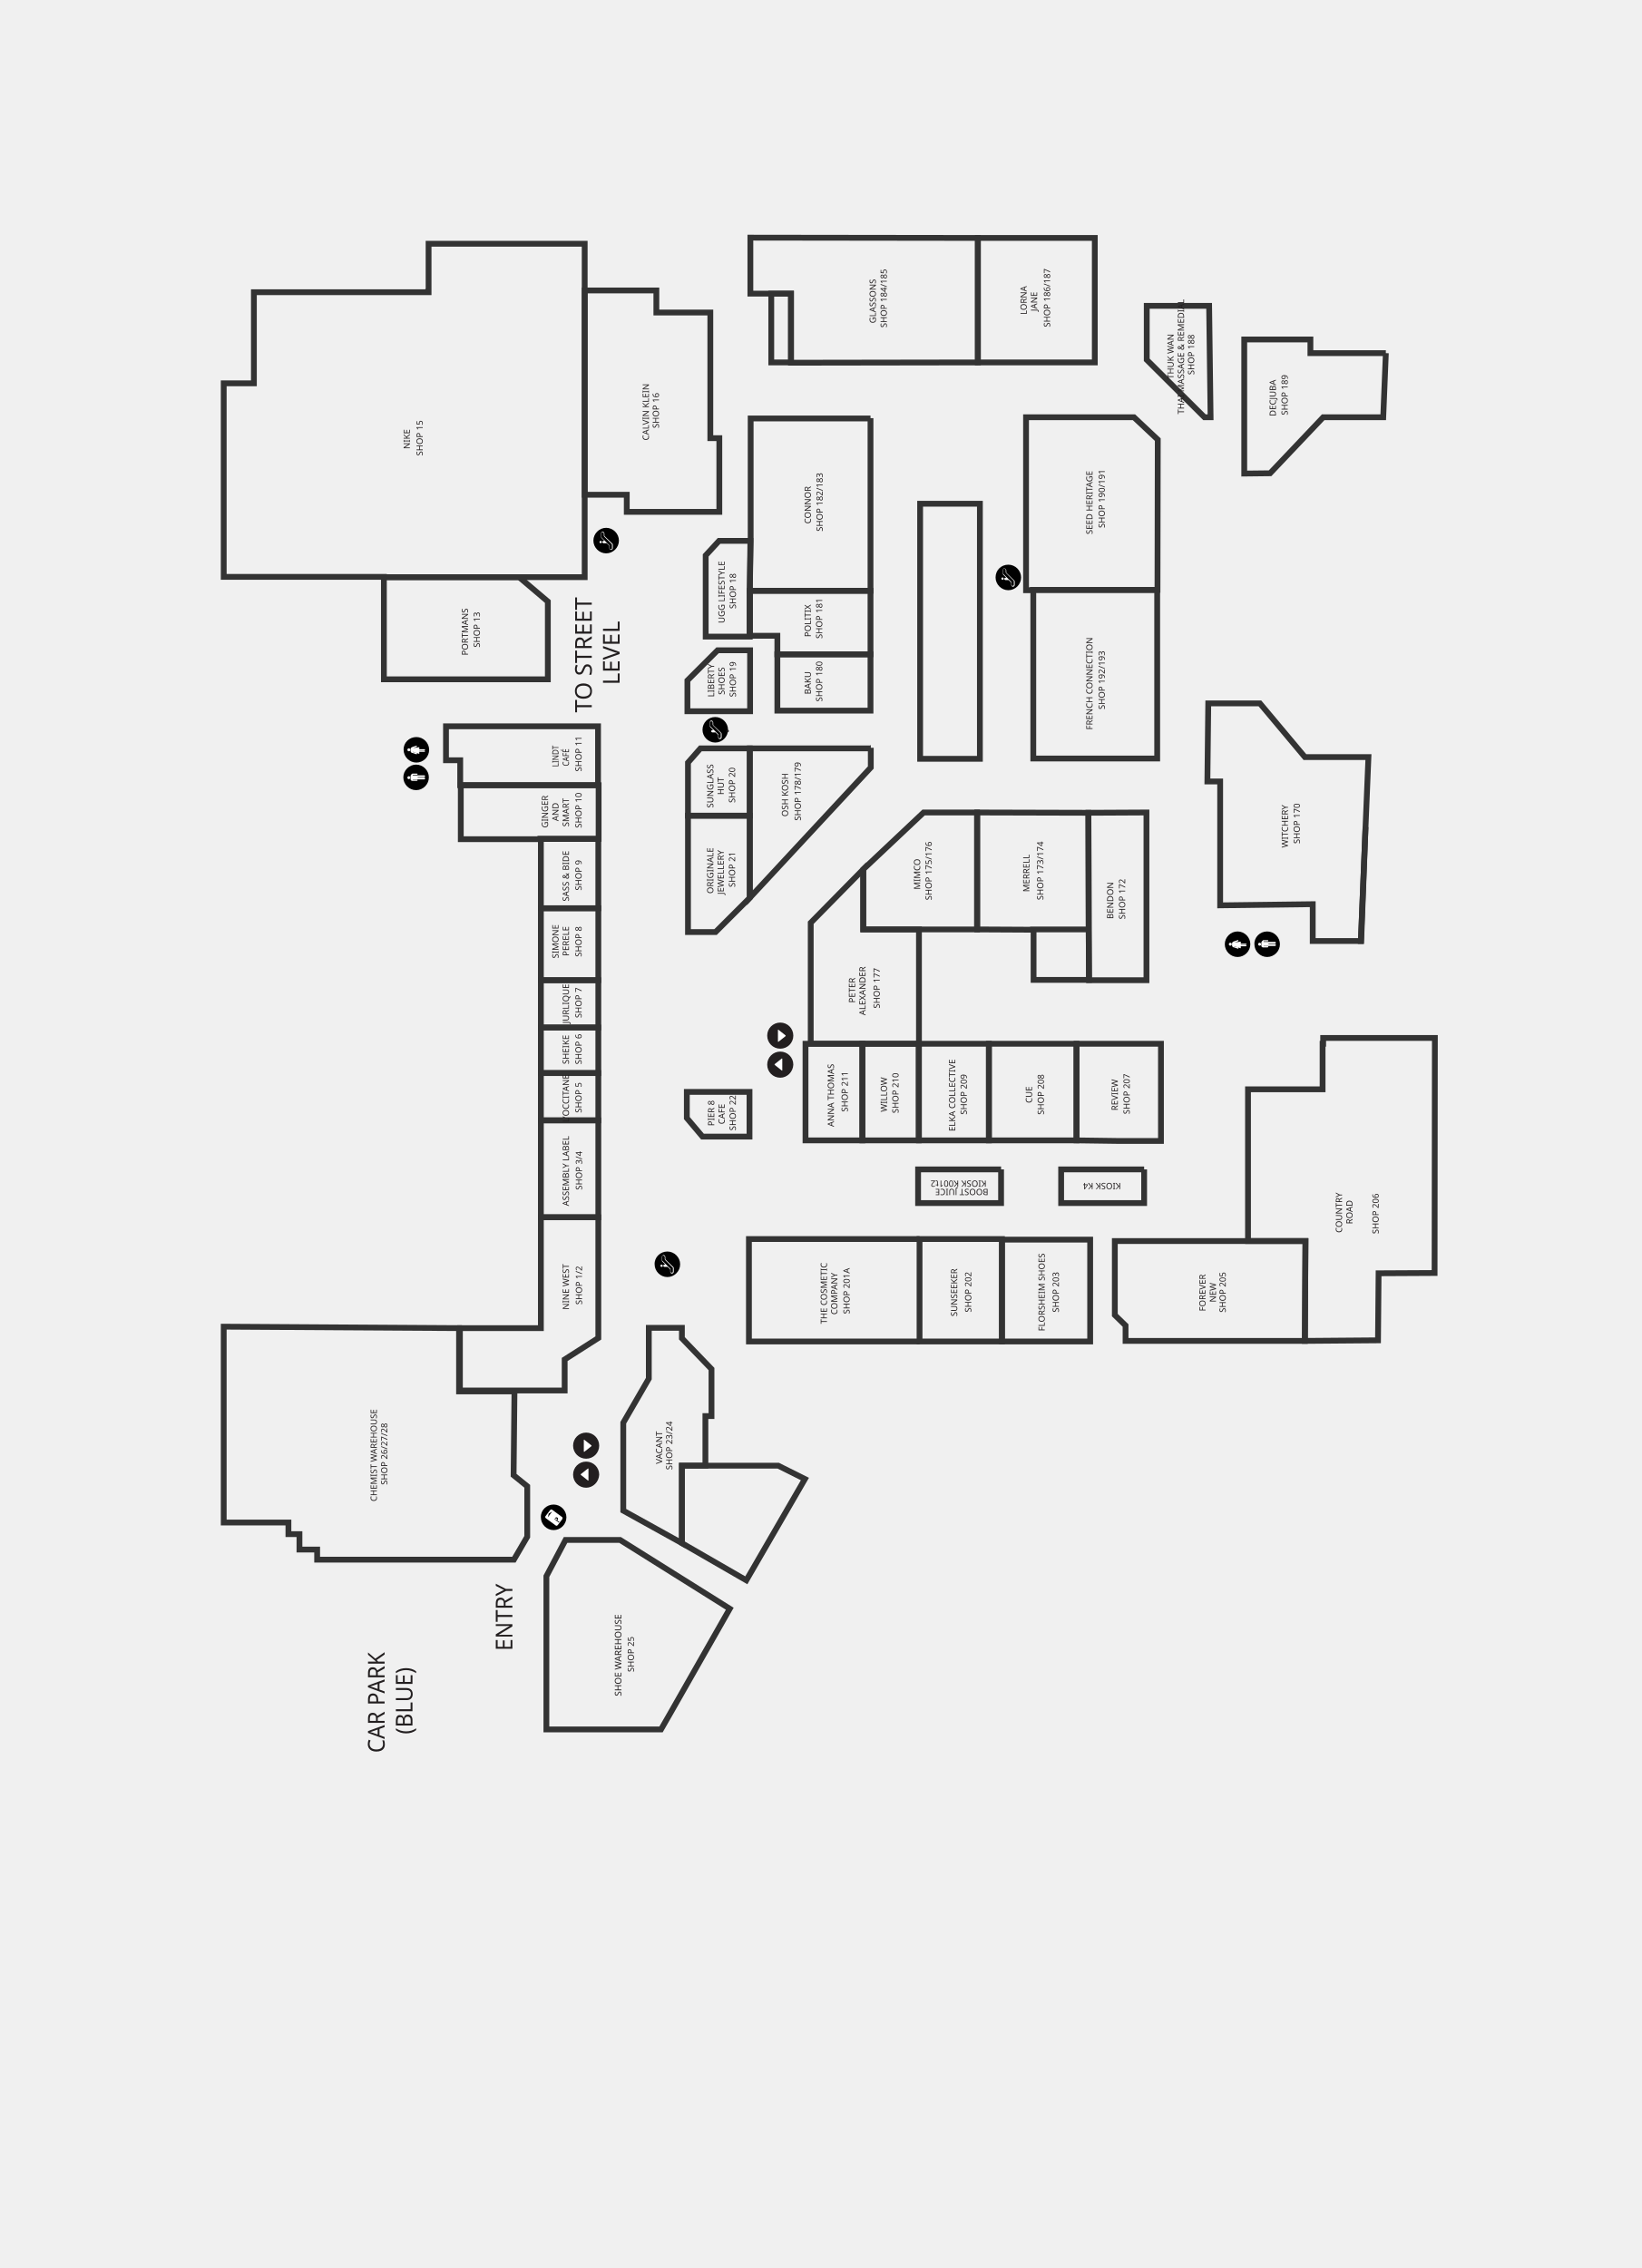
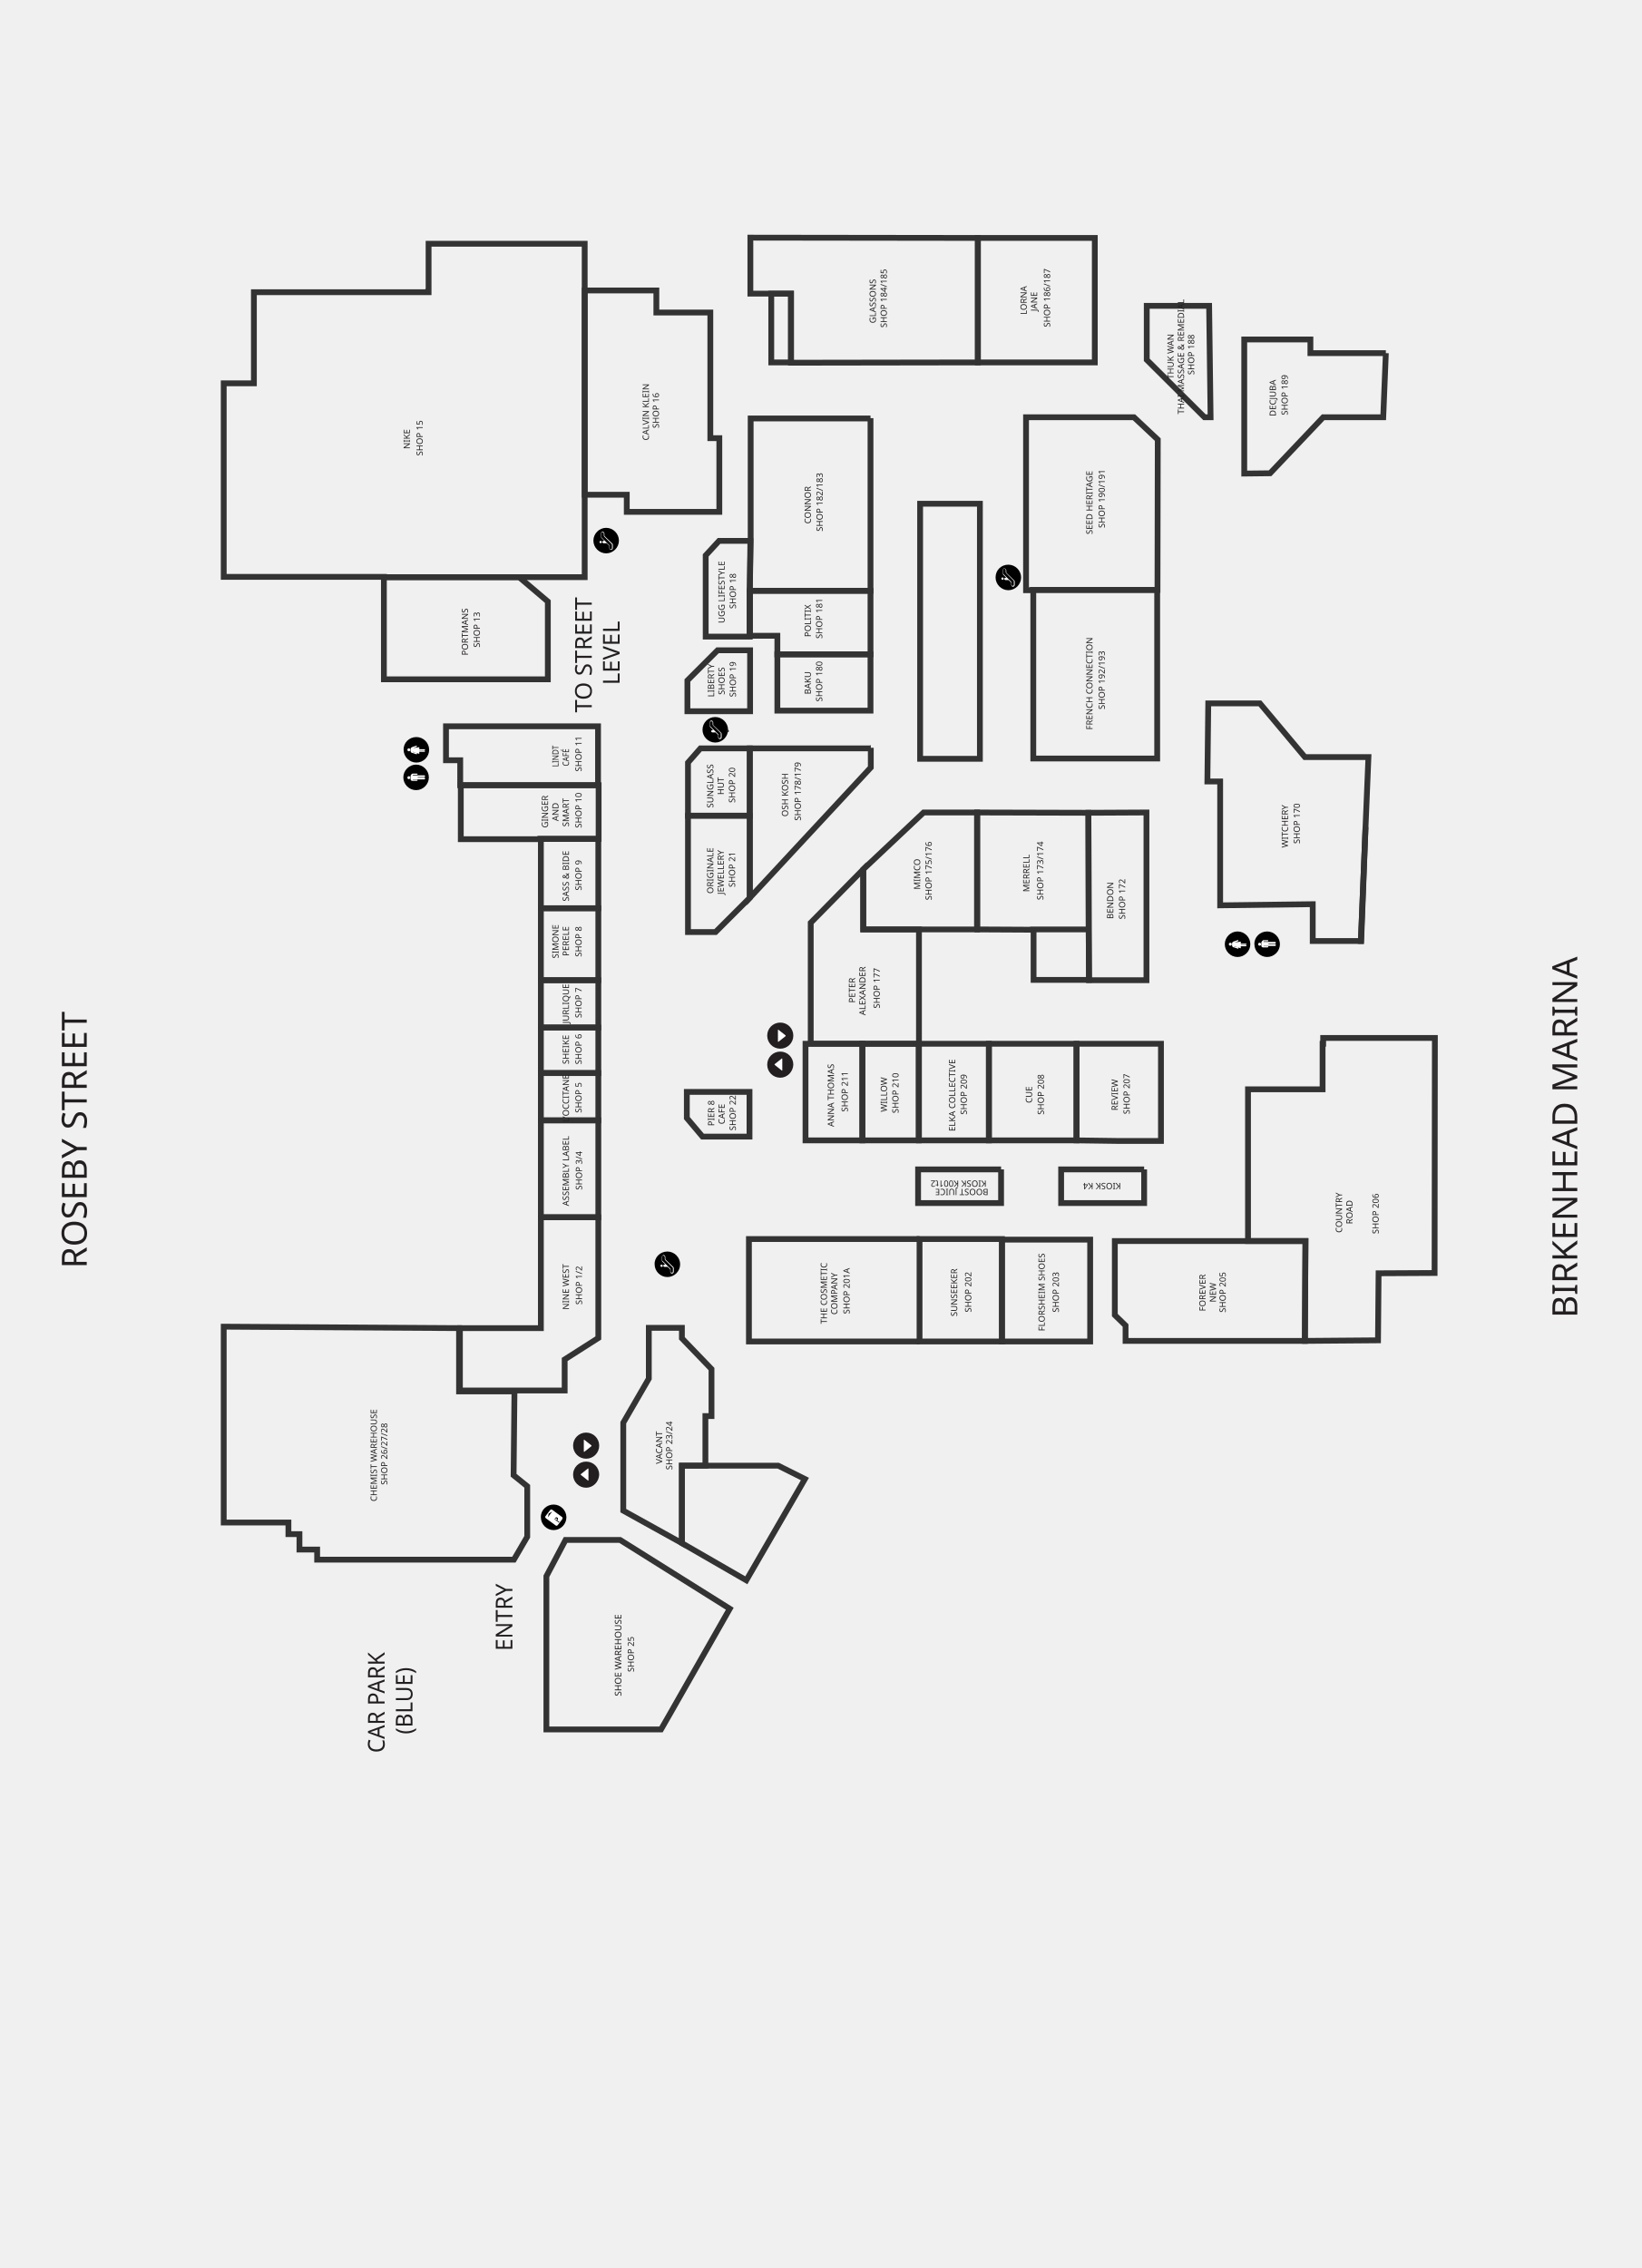
<svg xmlns="http://www.w3.org/2000/svg" version="1.1" x="0px" y="0px" viewBox="0 0 565.6 781.6" style="enable-background:new 0 0 565.6 781.6;" xml:space="preserve">
  <style type="text/css">
	.st0{fill:transparent;}
	.st1{fill:none;stroke:#333333;stroke-width:2;stroke-miterlimit:10;}
	.st2{fill:none;stroke:#231F20;stroke-width:0.25;stroke-miterlimit:10;}
	.st3{fill:#231F20;}
	.st4{fill-rule:evenodd;clip-rule:evenodd;fill:#231F20;}
	.st5{fill:#FFFFFF;}
	.st6{fill:#010101;}
	.st7{font-family:'Poppins-SemiBold';}
	.st8{font-size:3px;}
	.st9{font-size:3.152px;}
	.st10{font-size:8px;}
	.st11{font-family:'Poppins-Regular';}
	.st12{font-size:12px;}
</style>
  <g id="Background">
    <rect x="0.3" y="-1.2" class="st0" width="569.4" height="783.4" />
  </g>
  <g id="Lines">
    <g>
      <rect x="317.1" y="173.6" class="st1" width="20.6" height="87.9" />
      <polygon class="st1" points="235,531.8 214.8,520.6 214.8,490.3 223.6,475.1 223.6,457.6 235,457.6 235,461.2 245.2,471.8     245.2,488 243.1,488 243.1,505.1 235,505.1   " />
      <polygon class="st1" points="153.7,262 158.6,262 158.6,270.6 206.1,270.6 206.1,250.3 167.9,250.3 158.6,250.3 153.7,250.3   " />
      <polygon class="st1" points="236.7,376.3 236.7,385.3 242.1,391.7 258.3,391.7 258.3,376.3   " />
      <polygon class="st1" points="257.2,544.6 235,531.8 235,505.1 268.2,505.1 277.4,509.7   " />
      <polygon class="st1" points="416.7,105.4 395.2,105.4 395.2,124 415.1,143.8 417.2,143.8   " />
      <polyline class="st1" points="394.3,403 394.3,414.6 365.7,414.6 365.7,403 394.1,403 394.3,403   " />
      <polyline class="st1" points="345,403 345,414.6 316.4,414.6 316.4,403 344.9,403 345,403   " />
      <polygon class="st1" points="449.7,462.1 387.9,462.1 387.9,456.8 384.2,453.2 384.2,427.7 449.9,427.7   " />
      <polygon class="st1" points="206.2,419.5 206.2,461.1 194.6,468.5 194.6,479.2 177.6,479.2 158.5,479.2 158.5,457.7 186.4,457.7     186.4,457.6 186.4,457.6 186.4,432 186.4,419.5   " />
      <polygon class="st1" points="206.2,386.1 206.2,419.5 186.4,419.5 186.4,417.5 186.4,417.5 186.4,402.5 186.4,402.5 186.4,401.8     186.4,386.1   " />
      <rect x="186.4" y="369.8" class="st1" width="19.8" height="16.3" />
      <rect x="186.4" y="354.1" class="st1" width="19.8" height="15.7" />
      <rect x="186.4" y="337.8" class="st1" width="19.8" height="16.3" />
      <rect x="186.4" y="313" class="st1" width="19.8" height="24.8" />
      <rect x="186.4" y="289.1" class="st1" width="19.8" height="23.9" />
      <polygon class="st1" points="206.3,270.6 206.3,289.1 186.1,289.1 186.1,289.2 158.8,289.2 158.8,270.6   " />
      <polygon class="st1" points="201.5,84 201.5,132 201.5,135.2 201.5,198.9 132.3,198.9 132.3,198.8 132.1,198.8 77.1,198.8     77.1,132.1 87.5,132.1 87.5,100.7 147.7,100.7 147.7,100.5 147.6,100.5 147.6,100.4 147.6,100.5 147.7,100.5 147.7,84   " />
      <polygon class="st1" points="247.9,151 247.9,176.4 216,176.4 216,170.5 201.5,170.5 201.5,100.1 226.2,100.1 226.2,107.7     244.8,107.7 244.8,151   " />
      <polygon class="st1" points="258.5,224.1 258.5,245.1 236.9,245.1 236.9,234.5 247.3,224.1   " />
      <polygon class="st1" points="258.4,257.9 258.4,281.1 237.1,281.1 237.1,262.8 241.4,257.9   " />
      <polygon class="st1" points="258.4,281.1 258.4,309.4 246.6,321.2 237.1,321.2 237.1,281.1   " />
      <rect x="267.9" y="225.5" class="st1" width="32.1" height="19.4" />
      <polygon class="st1" points="300,203.6 300,225.5 267.9,225.5 267.9,219.1 258.4,219.1 258.4,203.6 267.8,203.6 276,203.6   " />
      <polygon class="st1" points="258.6,186.4 258.4,203.3 258.4,219.4 243.2,219.4 243.2,191.4 247.8,186.4   " />
      <polygon class="st1" points="258.4,203.6 258.4,219.4 258.4,203.3   " />
      <polygon class="st1" points="337,82 337,124.9 272.6,125 272.6,101.2 258.6,101.2 258.6,81.9   " />
      <polyline class="st1" points="316.9,462.3 258.1,462.3 258.1,427 316.9,427   " />
      <polygon class="st1" points="316.7,320.3 316.7,359.7 279.4,359.7 279.4,318 297.5,299.6 297.5,320.3   " />
      <polygon class="st1" points="336.7,280 336.7,320.3 297.5,320.3 297.5,299.6 318.3,280   " />
      <polyline class="st1" points="375.2,320.2 375.1,280.1 395.1,280 395.1,337.8 386.5,337.8 375.3,337.8 375.2,320.3 375.2,320.3     375.2,320.2   " />
      <polygon class="st1" points="471.6,260.9 470.6,285 469,324.3 452.4,324.3 452.4,311.6 420.5,312 420.5,269.3 416.1,269.3     416.4,242.4 434.2,242.4 449.7,260.9   " />
      <rect x="337" y="82" class="st1" width="40.3" height="42.9" />
      <rect x="356.1" y="203.3" class="st1" width="42.7" height="58.1" />
      <polygon class="st1" points="399,151.5 398.9,203.3 355.9,203.3 355.9,203.4 353.6,203.4 353.6,143.8 390.8,143.8   " />
      <line class="st1" x1="494.5" y1="427.8" x2="494.5" y2="427.8" />
      <line class="st1" x1="456" y1="359.7" x2="455.8" y2="359.7" />
      <path class="st1" d="M375.1,280.1l0.1,40.2H356v0.1l-19.2-0.1V280L375.1,280.1z M375.2,320.3l0.1,17.4h-19.1v-17.4H375.2z" />
      <polygon class="st1" points="188.8,207.3 188.8,234.1 132.3,234.1 132.3,216.8 132.3,198.9 178.9,198.9   " />
      <polyline class="st1" points="300.1,257.7 300.1,257.7 300,257.7 300.1,257.7   " />
      <polyline class="st1" points="300.1,257.7 300.1,264.5 258.4,309.4 258.4,257.9 300.1,257.9   " />
      <path class="st1" d="M300,144.1l0,59.5l-41.6,0l0.3-17.1l0-42.3H300z" />
      <polyline class="st1" points="477.6,121.7 476.7,143.8 456,143.8 437.7,163.1 428.8,163.2 428.8,117 451.6,117 451.6,121.7     477.6,121.7   " />
      <polygon class="st1" points="181.7,512.2 181.7,529.6 177.1,537.5 109.3,537.5 109.3,534 103.2,534 103.2,528.7 99.4,528.7     99.4,524.7 77.1,524.7 77.1,457.2 158.2,457.7 158.2,479.5 177.3,479.5 177,508.4   " />
      <polygon class="st1" points="272.6,101.2 272.6,124.9 265.8,124.9 265.8,101.2   " />
      <polygon class="st1" points="297.2,359.7 297.2,393 277.6,393 277.6,376.4 277.6,376.4 277.6,359.7   " />
      <rect x="297.2" y="359.7" class="st1" width="19.4" height="33.3" />
      <rect x="316.7" y="359.7" class="st1" width="24.1" height="33.3" />
      <rect x="340.8" y="359.7" class="st1" width="30.2" height="33.3" />
      <polygon class="st1" points="400.1,359.7 400.1,393.2 385.6,393.2 371,393 371,359.7   " />
      <polygon class="st1" points="345.3,427 345.3,462.3 316.9,462.3 316.9,427   " />
      <rect x="345.3" y="427.2" class="st1" width="30.4" height="35.1" />
      <polygon class="st1" points="494.5,357.7 494.4,438.7 475.1,438.8 474.9,461.9 449.7,462.1 449.9,427.7 449.7,427.7 430.1,427.7     430.1,375.4 455.8,375.4 455.8,359.7 456,359.7 456,357.7   " />
      <path class="st1" d="M188.3,543.2V596h24.7v0h14.8l3.5-6.1l0,0l20.2-35.5l-37.8-23.7h-18.8L188.3,543.2z" />
      <polygon class="st1" points="470.6,285 469.1,324.3 469,324.3   " />
    </g>
  </g>
  <g id="ALDI">
</g>
  <g id="coles">
</g>
  <g id="Icons">
    <g>
      <path class="st6" d="M143.5,254c2.4,0,4.4,2,4.4,4.4c0,2.4-2,4.4-4.4,4.4c-2.4,0-4.4-2-4.4-4.4C139,256,141,254,143.5,254" />
      <path class="st5" d="M141.4,258.4c0-0.3-0.2-0.5-0.5-0.5c-0.3,0-0.5,0.2-0.5,0.5c0,0.3,0.2,0.5,0.5,0.5    C141.2,258.9,141.4,258.7,141.4,258.4" />
      <path class="st5" d="M142.3,257.8L142.3,257.8l1.2-0.4c0.1-0.1,0.2-0.2,0.2-0.3c0-0.1-0.2-0.2-0.3-0.1l-1.2,0.4    c-0.4,0.1-0.7,0.4-0.7,0.7v0.7c0,0.4,0.3,0.7,0.7,0.7l1.2,0.4c0.1,0.1,0.3,0,0.3-0.1c0.1-0.1,0-0.2-0.2-0.3l-1.2-0.3l-0.1-0.1    l0.1,0l2.2,0.7v-0.7h1.7c0.1,0,0.3-0.1,0.3-0.2c0-0.1-0.1-0.2-0.3-0.2h-1.6l-0.1-0.1l0.1,0h1.6c0.1,0,0.3-0.1,0.3-0.2    c0-0.1-0.1-0.2-0.3-0.2h-1.7v-0.7L142.3,257.8L142.3,257.8z" />
      <path class="st6" d="M143.4,263.5c2.4,0,4.4,2,4.4,4.4c0,2.4-2,4.4-4.4,4.4c-2.4,0-4.4-2-4.4-4.4C139,265.5,141,263.5,143.4,263.5    " />
      <path class="st5" d="M141.4,268c0-0.3-0.2-0.5-0.5-0.5c-0.3,0-0.5,0.2-0.5,0.5c0,0.3,0.2,0.5,0.5,0.5    C141.2,268.5,141.4,268.2,141.4,268" />
      <path class="st5" d="M141.5,267.5v1c0,0.4,0.3,0.6,0.6,0.6h1.5c0.2,0,0.3-0.1,0.3-0.2c0-0.2-0.1-0.2-0.3-0.2h-1.3l-0.1,0l0.1-0.1    h3.9c0.1,0,0.3-0.1,0.3-0.3c0-0.2-0.1-0.3-0.3-0.3H144l-0.1-0.1l0.1-0.1h2.2c0.1,0,0.3-0.1,0.3-0.3c0-0.1-0.1-0.3-0.3-0.3h-3.9    l-0.1-0.1l0.1-0.1h1.3c0.2,0,0.3-0.1,0.3-0.2c0-0.2-0.1-0.2-0.3-0.2h-1.5C141.8,266.8,141.5,267.1,141.5,267.5" />
      <path class="st6" d="M426.5,321c2.4,0,4.4,2,4.4,4.4c0,2.4-2,4.4-4.4,4.4s-4.4-2-4.4-4.4C422.1,323,424.1,321,426.5,321" />
      <path class="st5" d="M424.5,325.4c0-0.3-0.2-0.5-0.5-0.5c-0.3,0-0.5,0.2-0.5,0.5c0,0.3,0.2,0.5,0.5,0.5    C424.2,325.9,424.5,325.7,424.5,325.4" />
      <path class="st5" d="M425.4,324.8L425.4,324.8l1.2-0.4c0.1-0.1,0.2-0.2,0.2-0.3c0-0.1-0.2-0.2-0.3-0.1l-1.2,0.4    c-0.4,0.1-0.7,0.4-0.7,0.7v0.7c0,0.4,0.3,0.7,0.7,0.7l1.2,0.4c0.1,0.1,0.3,0,0.3-0.1c0.1-0.1,0-0.2-0.2-0.3l-1.2-0.3l-0.1-0.1    l0.1,0l2.2,0.7v-0.7h1.7c0.1,0,0.3-0.1,0.3-0.2c0-0.1-0.1-0.2-0.3-0.2h-1.6l-0.1-0.1l0.1,0h1.6c0.1,0,0.3-0.1,0.3-0.2    c0-0.1-0.1-0.2-0.3-0.2h-1.7v-0.7L425.4,324.8L425.4,324.8z" />
      <path class="st6" d="M436.7,321c2.4,0,4.4,2,4.4,4.4c0,2.4-2,4.4-4.4,4.4s-4.4-2-4.4-4.4C432.2,323,434.2,321,436.7,321" />
      <path class="st5" d="M434.6,325.4c0-0.3-0.2-0.5-0.5-0.5c-0.3,0-0.5,0.2-0.5,0.5c0,0.3,0.2,0.5,0.5,0.5    C434.4,325.9,434.6,325.7,434.6,325.4" />
      <path class="st5" d="M434.7,324.9v1c0,0.4,0.3,0.6,0.6,0.6h1.5c0.2,0,0.3-0.1,0.3-0.2c0-0.2-0.1-0.2-0.3-0.2h-1.3l-0.1,0l0.1-0.1    h3.9c0.1,0,0.3-0.1,0.3-0.3c0-0.2-0.1-0.3-0.3-0.3h-2.2l-0.1-0.1l0.1-0.1h2.2c0.1,0,0.3-0.1,0.3-0.3c0-0.1-0.1-0.3-0.3-0.3h-3.9    l-0.1-0.1l0.1-0.1h1.3c0.2,0,0.3-0.1,0.3-0.2c0-0.2-0.1-0.2-0.3-0.2h-1.5C435,324.3,434.7,324.5,434.7,324.9" />
      <path class="st6" d="M347.5,194.6c2.4,0,4.4,2,4.4,4.4c0,2.4-2,4.4-4.4,4.4s-4.4-2-4.4-4.4C343.1,196.5,345,194.6,347.5,194.6" />
      <path class="st5" d="M345.9,199.4c0-0.2-0.2-0.4-0.4-0.4c-0.2,0-0.4,0.2-0.4,0.4c0,0.2,0.2,0.4,0.4,0.4    C345.8,199.8,345.9,199.6,345.9,199.4" />
      <path class="st5" d="M345.6,196.5v1.2c0,0.2,0.1,0.3,0.2,0.4l0.2-0.2l-0.1,0.1l-0.1,0.1h0l1,1h-0.3c-0.2,0-0.4,0.2-0.4,0.4    c0,0.2,0.2,0.4,0.4,0.4h1.1l0.8,0.8l0,0c0.1,0.1,0.1,0.2,0.1,0.2v0.7c0,0.3,0.3,0.6,0.6,0.6c0.3,0,0.6-0.3,0.6-0.6v-1.2    c0-0.2-0.1-0.3-0.2-0.4l-0.2,0.2l0.2-0.2l-2.6-2.5l0,0l0,0c-0.1-0.1-0.1-0.1-0.1-0.2v-0.7c0-0.2-0.1-0.3-0.2-0.5    c-0.1-0.1-0.3-0.2-0.5-0.2C345.9,195.8,345.6,196.1,345.6,196.5 M346.5,196.2c0.1,0.1,0.1,0.2,0.1,0.3v0.7c0,0.2,0.1,0.3,0.2,0.4    l2.5,2.5c0.1,0.1,0.1,0.1,0.1,0.2v1.2c0,0.1,0,0.2-0.1,0.3c-0.1,0.1-0.2,0.1-0.3,0.1c-0.1,0-0.2,0-0.3-0.1    c-0.1-0.1-0.1-0.2-0.1-0.3v-0.7c0-0.2-0.1-0.3-0.2-0.4l-0.1,0.1l0.1-0.1l-2.6-2.6c-0.1-0.1-0.1-0.1-0.1-0.2v-1.2    c0-0.1,0-0.2,0.1-0.3c0.1-0.1,0.2-0.1,0.3-0.1C346.4,196.1,346.5,196.1,346.5,196.2" />
      <path class="st6" d="M246.5,247.1c2.4,0,4.4,2,4.4,4.4c0,2.4-2,4.4-4.4,4.4c-2.4,0-4.4-2-4.4-4.4    C242.1,249.1,244,247.1,246.5,247.1" />
      <path class="st5" d="M244.6,249v1.2c0,0.2,0.1,0.3,0.2,0.4l0.2-0.2l-0.1,0.1l-0.1,0.1h0l1,1h-0.3c-0.2,0-0.4,0.2-0.4,0.4    c0,0.2,0.2,0.4,0.4,0.4h1.1l0.8,0.8l0,0c0.1,0.1,0.1,0.1,0.1,0.2v0.7c0,0.4,0.3,0.6,0.6,0.6c0.4,0,0.6-0.3,0.6-0.6v-1.2    c0-0.2-0.1-0.3-0.2-0.4l-0.2,0.2l0.2-0.2l-2.6-2.5l0,0l0,0c-0.1-0.1-0.1-0.1-0.1-0.2V249c0-0.2-0.1-0.3-0.2-0.5    c-0.1-0.1-0.3-0.2-0.5-0.2C244.9,248.3,244.6,248.6,244.6,249 M245.5,248.7c0.1,0.1,0.1,0.2,0.1,0.3v0.7c0,0.2,0.1,0.3,0.2,0.4    l2.5,2.5c0.1,0.1,0.1,0.1,0.1,0.2v1.2c0,0.1,0,0.2-0.1,0.3c-0.1,0.1-0.2,0.1-0.3,0.1c-0.1,0-0.2,0-0.3-0.1    c-0.1-0.1-0.1-0.2-0.1-0.3v-0.7c0-0.2-0.1-0.3-0.2-0.4l-0.1,0.1l0.1-0.1l-2.6-2.6c-0.1-0.1-0.1-0.1-0.1-0.2V249    c0-0.1,0-0.2,0.1-0.3c0.1-0.1,0.2-0.1,0.3-0.1C245.4,248.6,245.5,248.6,245.5,248.7" />
      <path class="st6" d="M208.9,181.9c2.4,0,4.4,2,4.4,4.4c0,2.4-2,4.4-4.4,4.4c-2.4,0-4.4-2-4.4-4.4    C204.5,183.9,206.5,181.9,208.9,181.9" />
      <path class="st5" d="M207.4,186.8c0-0.2-0.2-0.4-0.4-0.4c-0.2,0-0.4,0.2-0.4,0.4c0,0.2,0.2,0.4,0.4,0.4    C207.2,187.2,207.4,187,207.4,186.8" />
      <path class="st5" d="M207.1,183.8v1.2c0,0.2,0.1,0.3,0.2,0.4l0.2-0.2l-0.1,0.1l-0.1,0.1h0l1,1h-0.3c-0.2,0-0.4,0.2-0.4,0.4    c0,0.2,0.2,0.4,0.4,0.4h1.1l0.8,0.8l0,0c0.1,0.1,0.1,0.2,0.1,0.2v0.7c0,0.4,0.3,0.6,0.6,0.6c0.3,0,0.6-0.3,0.6-0.6v-1.2    c0-0.2-0.1-0.3-0.2-0.4l-0.2,0.2l0.2-0.2l-2.6-2.5l0,0l0,0c-0.1-0.1-0.1-0.1-0.1-0.2v-0.7c0-0.2-0.1-0.3-0.2-0.5    c-0.1-0.1-0.3-0.2-0.5-0.2C207.4,183.2,207.1,183.5,207.1,183.8 M208,183.6c0.1,0.1,0.1,0.2,0.1,0.3v0.7c0,0.2,0.1,0.3,0.2,0.4    l2.5,2.5v0c0.1,0.1,0.1,0.1,0.1,0.2v1.2c0,0.1,0,0.2-0.1,0.3c-0.1,0.1-0.2,0.1-0.3,0.1c-0.1,0-0.2,0-0.3-0.1    c-0.1-0.1-0.1-0.2-0.1-0.3v-0.7c0-0.2-0.1-0.3-0.2-0.4l-0.1,0.1l0.1-0.1l-2.6-2.6h0c-0.1-0.1-0.1-0.1-0.1-0.2v-1.2    c0-0.1,0-0.2,0.1-0.3c0.1-0.1,0.2-0.1,0.3-0.1C207.8,183.5,207.9,183.5,208,183.6" />
      <path class="st6" d="M230,431.3c2.4,0,4.4,2,4.4,4.4c0,2.4-2,4.4-4.4,4.4c-2.4,0-4.4-2-4.4-4.4C225.5,433.3,227.5,431.3,230,431.3    " />
      <path class="st5" d="M228.4,436.2c0-0.2-0.2-0.4-0.4-0.4c-0.2,0-0.4,0.2-0.4,0.4c0,0.2,0.2,0.4,0.4,0.4    C228.3,436.6,228.4,436.4,228.4,436.2" />
      <path class="st5" d="M228.1,433.2v1.2c0,0.2,0.1,0.3,0.2,0.4l0.2-0.2l-0.1,0.1l-0.1,0.1h0l1,1H229c-0.2,0-0.4,0.2-0.4,0.4    c0,0.2,0.2,0.4,0.4,0.4h1.1l0.8,0.8l0,0c0.1,0.1,0.1,0.2,0.1,0.2v0.7c0,0.4,0.3,0.6,0.6,0.6c0.3,0,0.6-0.3,0.6-0.6V437    c0-0.2-0.1-0.3-0.2-0.4l-0.2,0.2l0.2-0.2l-2.6-2.5l0,0l0,0c-0.1-0.1-0.1-0.1-0.1-0.2v-0.7c0-0.2-0.1-0.3-0.2-0.5    c-0.1-0.1-0.3-0.2-0.5-0.2C228.4,432.6,228.1,432.8,228.1,433.2 M229,432.9c0.1,0.1,0.1,0.2,0.1,0.3v0.7c0,0.2,0.1,0.3,0.2,0.4    l2.5,2.5h0c0.1,0.1,0.1,0.1,0.1,0.2v1.2c0,0.1,0,0.2-0.1,0.3c-0.1,0.1-0.2,0.1-0.3,0.1c-0.1,0-0.2,0-0.3-0.1    c-0.1-0.1-0.1-0.2-0.1-0.3v-0.7c0-0.2-0.1-0.3-0.2-0.4l-0.1,0.1l0.1-0.1l-2.6-2.6c-0.1-0.1-0.1-0.1-0.1-0.2v-1.2    c0-0.1,0-0.2,0.1-0.3c0.1-0.1,0.2-0.1,0.3-0.1C228.9,432.8,229,432.9,229,432.9" />
      <path class="st3" d="M202,493.7c2.5,0,4.5,2,4.5,4.5c0,2.5-2,4.5-4.5,4.5c-2.5,0-4.5-2-4.5-4.5C197.5,495.7,199.5,493.7,202,493.7    " />
      <path class="st5" d="M201.2,496.3c0-0.2,0.1-0.2,0.2-0.1l2.4,1.9c0.1,0.1,0.1,0.2,0,0.3l-2.4,1.9c-0.1,0.1-0.2,0-0.2-0.1V496.3z" />
      <path class="st3" d="M202,512.7c-2.5,0-4.5-2-4.5-4.5c0-2.5,2-4.5,4.5-4.5c2.5,0,4.5,2,4.5,4.5C206.4,510.7,204.4,512.7,202,512.7    " />
      <path class="st5" d="M202.8,510.1c0,0.2-0.1,0.2-0.2,0.1l-2.4-1.9c-0.1-0.1-0.1-0.2,0-0.3l2.4-1.9c0.1-0.1,0.2,0,0.2,0.1V510.1z" />
      <path class="st3" d="M268.9,352.4c2.5,0,4.5,2,4.5,4.5c0,2.5-2,4.5-4.5,4.5c-2.5,0-4.5-2-4.5-4.5    C264.4,354.4,266.4,352.4,268.9,352.4" />
      <path class="st5" d="M268.1,355c0-0.2,0.1-0.2,0.2-0.1l2.4,1.9c0.1,0.1,0.1,0.2,0,0.3l-2.4,1.9c-0.1,0.1-0.2,0-0.2-0.1V355z" />
      <path class="st3" d="M268.9,371.4c-2.5,0-4.5-2-4.5-4.5c0-2.5,2-4.5,4.5-4.5c2.5,0,4.5,2,4.5,4.5    C273.3,369.4,271.3,371.4,268.9,371.4" />
      <path class="st5" d="M269.6,368.8c0,0.2-0.1,0.2-0.2,0.1l-2.4-1.9c-0.1-0.1-0.1-0.2,0-0.3l2.4-1.9c0.1-0.1,0.2,0,0.2,0.1V368.8z" />
      <path d="M190.8,518.5c2.4,0,4.4,2,4.4,4.4c0,2.4-2,4.4-4.4,4.4c-2.4,0-4.4-2-4.4-4.4C186.3,520.5,188.3,518.5,190.8,518.5" />
      <path class="st5" d="M189.1,521.6l-0.3,1.3l1.5-2L189.1,521.6z M191.3,523.5L191.3,523.5c0.2-0.3,0.4-0.3,0.5-0.2    c0.2,0.1,0.2,0.3,0,0.5l-0.1,0.1L191.3,523.5z M192.1,523.9c0.1-0.2,0.2-0.3,0.2-0.5c0-0.2-0.1-0.3-0.2-0.4    c-0.1-0.1-0.3-0.1-0.4-0.1c-0.1,0-0.2,0-0.2,0.1c-0.1,0-0.1,0.1-0.2,0.3l-0.2,0.3l1.5,1.1l0.2-0.2L192,524L192.1,523.9z     M193.8,523.5l-1.6,2.1c-0.2,0.2-0.5,0.3-0.7,0.1l-3.4-2.5c-0.2-0.2-0.3-0.5-0.1-0.7l1.6-2.1c0.2-0.2,0.5-0.3,0.7-0.1l3.4,2.5    C193.9,522.9,193.9,523.2,193.8,523.5" />
    </g>
  </g>
  <g id="Type">
    <g>
      <text transform="matrix(0 -1 1 0 376.5098 184.1629)" class="st3 st7 st8">SEED HERITAGE</text>
      <text transform="matrix(0 -1 1 0 383.6784 316.701)" class="st3 st7 st8">BENDON</text>
      <text transform="matrix(0 -1 1 0 317.1246 306.5897)" class="st3 st7 st8">MIMCO</text>
      <text transform="matrix(0 -1 1 0 294.6928 345.6155)">
        <tspan x="0" y="0" class="st3 st7 st8">PETER</tspan>
        <tspan x="-4.3" y="3.6" class="st3 st7 st8">ALEXANDER</tspan>
      </text>
      <text transform="matrix(0 -0.858 1 0 192.4782 264.3104)">
        <tspan x="0" y="0" class="st3 st7 st8">LINDT</tspan>
        <tspan x="0.3" y="3.6" class="st3 st7 st8">CAFÉ</tspan>
      </text>
      <text transform="matrix(0 -1 1 0 161.29 225.8817)" class="st3 st7 st8">PORTMANS</text>
      <text transform="matrix(0 -1 1 0 223.6317 151.7859)" class="st3 st7 st8">CALVIN KLEIN</text>
      <text transform="matrix(0 -1 1 0 279.4365 219.5213)" class="st3 st7 st8">POLITIX</text>
      <text transform="matrix(0 -1 1 0 249.7215 214.7811)" class="st3 st7 st8">UGG LIFESTYLE</text>
      <text transform="matrix(0 -1 1 0 245.8376 278.4197)">
        <tspan x="0" y="0" class="st3 st7 st8">SUNGLASS</tspan>
        <tspan x="4.5" y="3.6" class="st3 st7 st8">HUT </tspan>
      </text>
      <text transform="matrix(0 -1 1 0 245.8377 307.9822)">
        <tspan x="0" y="0" class="st3 st7 st8">ORIGINALE</tspan>
        <tspan x="-0.3" y="3.6" class="st3 st7 st8">JEWELLERY</tspan>
      </text>
      <text transform="matrix(0 -1 1 0 246.1584 388.0555)">
        <tspan x="0" y="0" class="st3 st7 st8">PIER 8</tspan>
        <tspan x="0.6" y="3.6" class="st3 st7 st8">CAFE</tspan>
      </text>
      <text transform="matrix(0 -1 1 0 243.7136 384.0042)" class="st3 st7 st8"> </text>
      <text transform="matrix(0 -1 1 0 360.043 458.7552)" class="st3 st7 st8">FLORSHEIM SHOES</text>
      <text transform="matrix(0 -1 1 0 355.6608 380.1614)" class="st3 st7 st8">CUE</text>
      <text transform="matrix(0 -1 1 0 385.238 382.7425)" class="st3 st7 st8">REVIEW</text>
      <text transform="matrix(-1 0 0 -1 340.6307 409.7176)" class="st3 st7 st8">BOOST JUICE</text>
      <text transform="matrix(0 -1 1 0 353.8337 108.4774)">
        <tspan x="0" y="0" class="st3 st7 st8">LORNA</tspan>
        <tspan x="1.2" y="3.6" class="st3 st7 st8">JANE</tspan>
      </text>
      <text transform="matrix(0 -1 1 0 404.4628 130.6375)">
        <tspan x="0" y="0" class="st3 st7 st8">THUK WAN</tspan>
        <tspan x="-12.1" y="3.6" class="st3 st7 st8">THAI MASSAGE &amp; REMEDIAL</tspan>
      </text>
      <text transform="matrix(0 -1 1 0 376.5098 251.5125)" class="st3 st7 st8">FRENCH CONNECTION</text>
      <text transform="matrix(0 -1 1 0 354.7568 307.3914)" class="st3 st7 st8">MERRELL</text>
      <text transform="matrix(0 -1 1 0 443.8679 292.1424)" class="st3 st7 st8">WITCHERY</text>
      <text transform="matrix(0 -1 1 0 439.6999 143.4813)" class="st3 st7 st8">DECJUBA</text>
      <text transform="matrix(0 -1 1 0 214.1418 584.5438)" class="st3 st7 st9">SHOE WAREHOUSE</text>
      <text transform="matrix(0 -1 1 0 228.23 504.5267)" class="st3 st7 st8">VACANT</text>
      <text transform="matrix(0 -1 1 0 284.9819 456.2659)">
        <tspan x="0" y="0" class="st3 st7 st8">THE COSMETIC</tspan>
        <tspan x="3.2" y="3.6" class="st3 st7 st8">COMPANY</tspan>
      </text>
      <text transform="matrix(0 -1 1 0 329.8868 453.6707)" class="st3 st7 st8">SUNSEEKER</text>
      <text transform="matrix(0 -1 1 0 287.4083 388.3309)" class="st3 st7 st8">ANNA THOMAS</text>
      <text transform="matrix(0 -1 1 0 279.4365 239.3026)" class="st3 st7 st8">BAKU</text>
      <text transform="matrix(0 -1 1 0 301.836 111.41)" class="st3 st7 st8">GLASSONS</text>
      <text transform="matrix(0 -1 1 0 415.4636 451.9031)">
        <tspan x="0" y="0" class="st3 st7 st8">FOREVER</tspan>
        <tspan x="3.1" y="3.6" class="st3 st7 st8">NEW</tspan>
      </text>
      <text transform="matrix(0 -1 1 0 462.5085 424.8577)">
        <tspan x="0" y="0" class="st3 st7 st8">COUNTRY</tspan>
        <tspan x="3" y="3.6" class="st3 st7 st8">ROAD</tspan>
      </text>
      <text transform="matrix(0 -1 1 0 279.4365 180.5027)" class="st3 st7 st8">CONNOR</text>
      <text transform="matrix(0 -1 1 0 271.5917 281.4373)" class="st3 st7 st8">OSH KOSH</text>
      <text transform="matrix(0 -1 1 0 246.1214 240.241)">
        <tspan x="0" y="0" class="st3 st7 st8">LIBERTY</tspan>
        <tspan x="0.8" y="3.6" class="st3 st7 st8">SHOES</tspan>
      </text>
      <text transform="matrix(0 -1 1 0 141.2486 154.7527)" class="st3 st7 st8">NIKE</text>
      <text transform="matrix(0 -1 1 0 188.8781 285.3016)">
        <tspan x="0" y="0" class="st3 st7 st8">GINGER</tspan>
        <tspan x="2.3" y="3.6" class="st3 st7 st8">AND</tspan>
        <tspan x="0.4" y="7.2" class="st3 st7 st8">SMART</tspan>
      </text>
      <g>
        <text transform="matrix(0 -0.9455 1 0 132.5493 604.0799)">
          <tspan x="0" y="0" class="st3 st7 st10">CAR PARK</tspan>
          <tspan x="6.8" y="9.6" class="st3 st7 st10">(BLUE)</tspan>
        </text>
      </g>
      <text transform="matrix(0 -0.9455 1 0 176.5815 568.9344)" class="st3 st7 st10">ENTRY</text>
      <text transform="matrix(0 -1 1 0 203.9371 245.5731)">
        <tspan x="0" y="0" class="st3 st7 st10">TO STREET</tspan>
        <tspan x="9.5" y="9.6" class="st3 st7 st10">LEVEL</tspan>
      </text>
      <text transform="matrix(0 -1 1 0 129.8696 517.4378)" class="st3 st7 st8">CHEMIST WAREHOUSE</text>
      <text transform="matrix(0 -1 1 0 329.2121 389.8802)" class="st3 st7 st8">ELKA COLLECTIVE</text>
      <text transform="matrix(0 -1 1 0 196.0784 352.7562)" class="st3 st7 st8">JURLIQUE</text>
      <text transform="matrix(0 -1 1 0 196.0784 310.6375)" class="st3 st7 st8">SASS &amp; BIDE</text>
      <text transform="matrix(0 -1 1 0 196.0787 451.3831)" class="st3 st7 st8">NINE WEST</text>
      <text transform="matrix(0 -1 1 0 196.0782 386.7859)" class="st3 st7 st8">LʼOCCITANE</text>
      <text transform="matrix(0 -1 1 0 196.0786 366.7513)" class="st3 st7 st8">SHEIKE</text>
      <text transform="matrix(0 -1 1 0 192.4781 330.2869)">
        <tspan x="0" y="0" class="st3 st7 st8">SIMONE</tspan>
        <tspan x="0.8" y="3.6" class="st3 st7 st8">PERELE</tspan>
      </text>
      <text transform="matrix(0 -1 1 0 305.6667 383.2098)" class="st3 st7 st8">WILLOW</text>
      <text transform="matrix(0 -1 1 0 196.0786 415.6463)" class="st3 st7 st8">ASSEMBLY LABEL</text>
      <text transform="matrix(0 -1 1 0 380.7503 181.9715)" class="st3 st11 st8">SHOP 190/191</text>
      <text transform="matrix(0 -1 1 0 387.7741 316.8172)" class="st3 st11 st8">SHOP 172</text>
      <text transform="matrix(0 -1 1 0 321.1002 310.2361)" class="st3 st11 st8">SHOP 175/176</text>
      <text transform="matrix(0 -1 1 0 303.187 347.5257)" class="st3 st11 st8">SHOP 177</text>
      <text transform="matrix(0 -1 1 0 200.4398 265.908)" class="st3 st11 st8">SHOP 11</text>
      <text transform="matrix(0 -1 1 0 165.3832 223.1375)" class="st3 st11 st8">SHOP 13</text>
      <text transform="matrix(0 -1 1 0 227.097 147.5867)" class="st3 st11 st8">SHOP 16</text>
      <text transform="matrix(0 -1 1 0 283.382 220.1111)" class="st3 st11 st8">SHOP 181</text>
      <text transform="matrix(0 -1 1 0 253.6268 209.8221)" class="st3 st11 st8">SHOP 18</text>
      <text transform="matrix(0 -1 1 0 253.3428 276.6834)" class="st3 st11 st8">SHOP 20</text>
      <text transform="matrix(0 -1 1 0 253.3428 305.7703)" class="st3 st11 st8">SHOP 21</text>
      <text transform="matrix(0 -1 1 0 253.5925 389.6439)" class="st3 st11 st8">SHOP 22</text>
      <text transform="matrix(0 -1 1 0 334.723 452.264)" class="st3 st11 st8">SHOP 202</text>
      <text transform="matrix(0 -1 1 0 359.7565 384.1697)" class="st3 st11 st8">SHOP 208</text>
      <text transform="matrix(0 -1 1 0 389.3337 383.9925)" class="st3 st11 st8">SHOP 207</text>
      <text transform="matrix(-1 0 0 -1 386.3167 407.6688)" class="st3 st11 st8">KIOSK K4</text>
      <text transform="matrix(-1 0 0 -1 339.9964 406.8406)" class="st3 st11 st8">KIOSK K001t2</text>
      <text transform="matrix(0 -1 1 0 361.8931 112.7567)" class="st3 st11 st8">SHOP 186/187</text>
      <text transform="matrix(0 -1 1 0 411.565 129.1883)" class="st3 st11 st8">SHOP 188</text>
      <text transform="matrix(0 -1 1 0 380.7503 244.4998)" class="st3 st11 st8">SHOP 192/193</text>
      <text transform="matrix(0 -1 1 0 359.5659 310.1932)" class="st3 st11 st8">SHOP 173/174</text>
      <text transform="matrix(0 -1 1 0 447.9704 290.7889)" class="st3 st11 st8">SHOP 170</text>
      <text transform="matrix(0 -1 1 0 443.7936 143.0916)" class="st3 st11 st8">SHOP 189</text>
      <text transform="matrix(0 -1 1 0 218.4733 576.2205)" class="st3 st11 st8">SHOP 25</text>
      <text transform="matrix(0 -1 1 0 231.7081 506.5613)" class="st3 st11 st8">SHOP 23/24</text>
      <text transform="matrix(0 -1 1 0 292.8111 452.8362)" class="st3 st11 st8">SHOP 201A</text>
      <text transform="matrix(0 -1 1 0 292.1806 383.1732)" class="st3 st11 st8">SHOP 211</text>
      <text transform="matrix(0 -1 1 0 283.382 241.8084)" class="st3 st11 st8">SHOP 180</text>
      <text transform="matrix(0 -1 1 0 422.4286 452.3362)" class="st3 st11 st8">SHOP 205</text>
      <text transform="matrix(0 -1 1 0 475.1169 425.2449)" class="st3 st11 st8">SHOP 206</text>
      <text transform="matrix(0 -1 1 0 283.5217 183.1541)" class="st3 st11 st8">SHOP 182/183</text>
      <text transform="matrix(0 -1 1 0 275.9883 282.8358)" class="st3 st11 st8">SHOP 178/179</text>
      <text transform="matrix(0 -1 1 0 253.6268 240.2313)" class="st3 st11 st8">SHOP 19</text>
      <text transform="matrix(0 -1 1 0 145.6866 157.0906)" class="st3 st11 st8">SHOP 15</text>
      <text transform="matrix(0 -1 1 0 200.44 285.366)" class="st3 st11 st8">SHOP 10</text>
      <path class="st3" d="M251.2,251.9c0-0.2-0.2-0.4-0.4-0.4c-0.2,0-0.4,0.2-0.4,0.4c0,0.2,0.2,0.4,0.4,0.4    C251,252.3,251.2,252.2,251.2,251.9" />
      <text transform="matrix(0 -1 1 0 133.4905 511.7269)" class="st3 st11 st8">SHOP 26/27/28</text>
      <text transform="matrix(0 -1 1 0 364.9257 452.2967)" class="st3 st11 st8">SHOP 203</text>
      <text transform="matrix(0 -1 1 0 309.6574 383.6649)" class="st3 st11 st8">SHOP 210</text>
      <text transform="matrix(0 -1 1 0 312.0466 377.5355)" class="st3 st11 st8"> </text>
      <text transform="matrix(0 -1 1 0 333.1877 384.1453)" class="st3 st11 st8">SHOP 209</text>
      <text transform="matrix(0 -1 1 0 305.6254 112.9178)" class="st3 st11 st8">SHOP 184/185</text>
      <text transform="matrix(0 -1 1 0 200.4398 366.8289)" class="st3 st11 st8">SHOP 6</text>
      <text transform="matrix(0 -1 1 0 200.4401 350.8201)" class="st3 st11 st8">SHOP 7</text>
      <text transform="matrix(0 -1 1 0 200.4399 306.8953)" class="st3 st11 st8">SHOP 9</text>
      <text transform="matrix(0 -1 1 0 200.5798 449.6297)" class="st3 st11 st8">SHOP 1/2</text>
      <text transform="matrix(0 -1 1 0 200.5795 410.0906)" class="st3 st11 st8">SHOP 3/4</text>
      <text transform="matrix(0 -1 1 0 200.4401 383.5364)" class="st3 st11 st8">SHOP 5 </text>
      <text transform="matrix(0 -1 1 0 200.4401 329.7635)" class="st3 st11 st8">SHOP 8</text>
    </g>
+     <g>
+       <text transform="matrix(0 -1 1 0 543.5704 454.1917)" class="st3 st7 st12">BIRKENHEAD MARINA</text>
+     </g>
+     <g>
+       <text transform="matrix(0 -1 1 0 29.892 437.1214)" class="st3 st7 st12">ROSEBY STREET</text>
+     </g>
  </g>
</svg>
